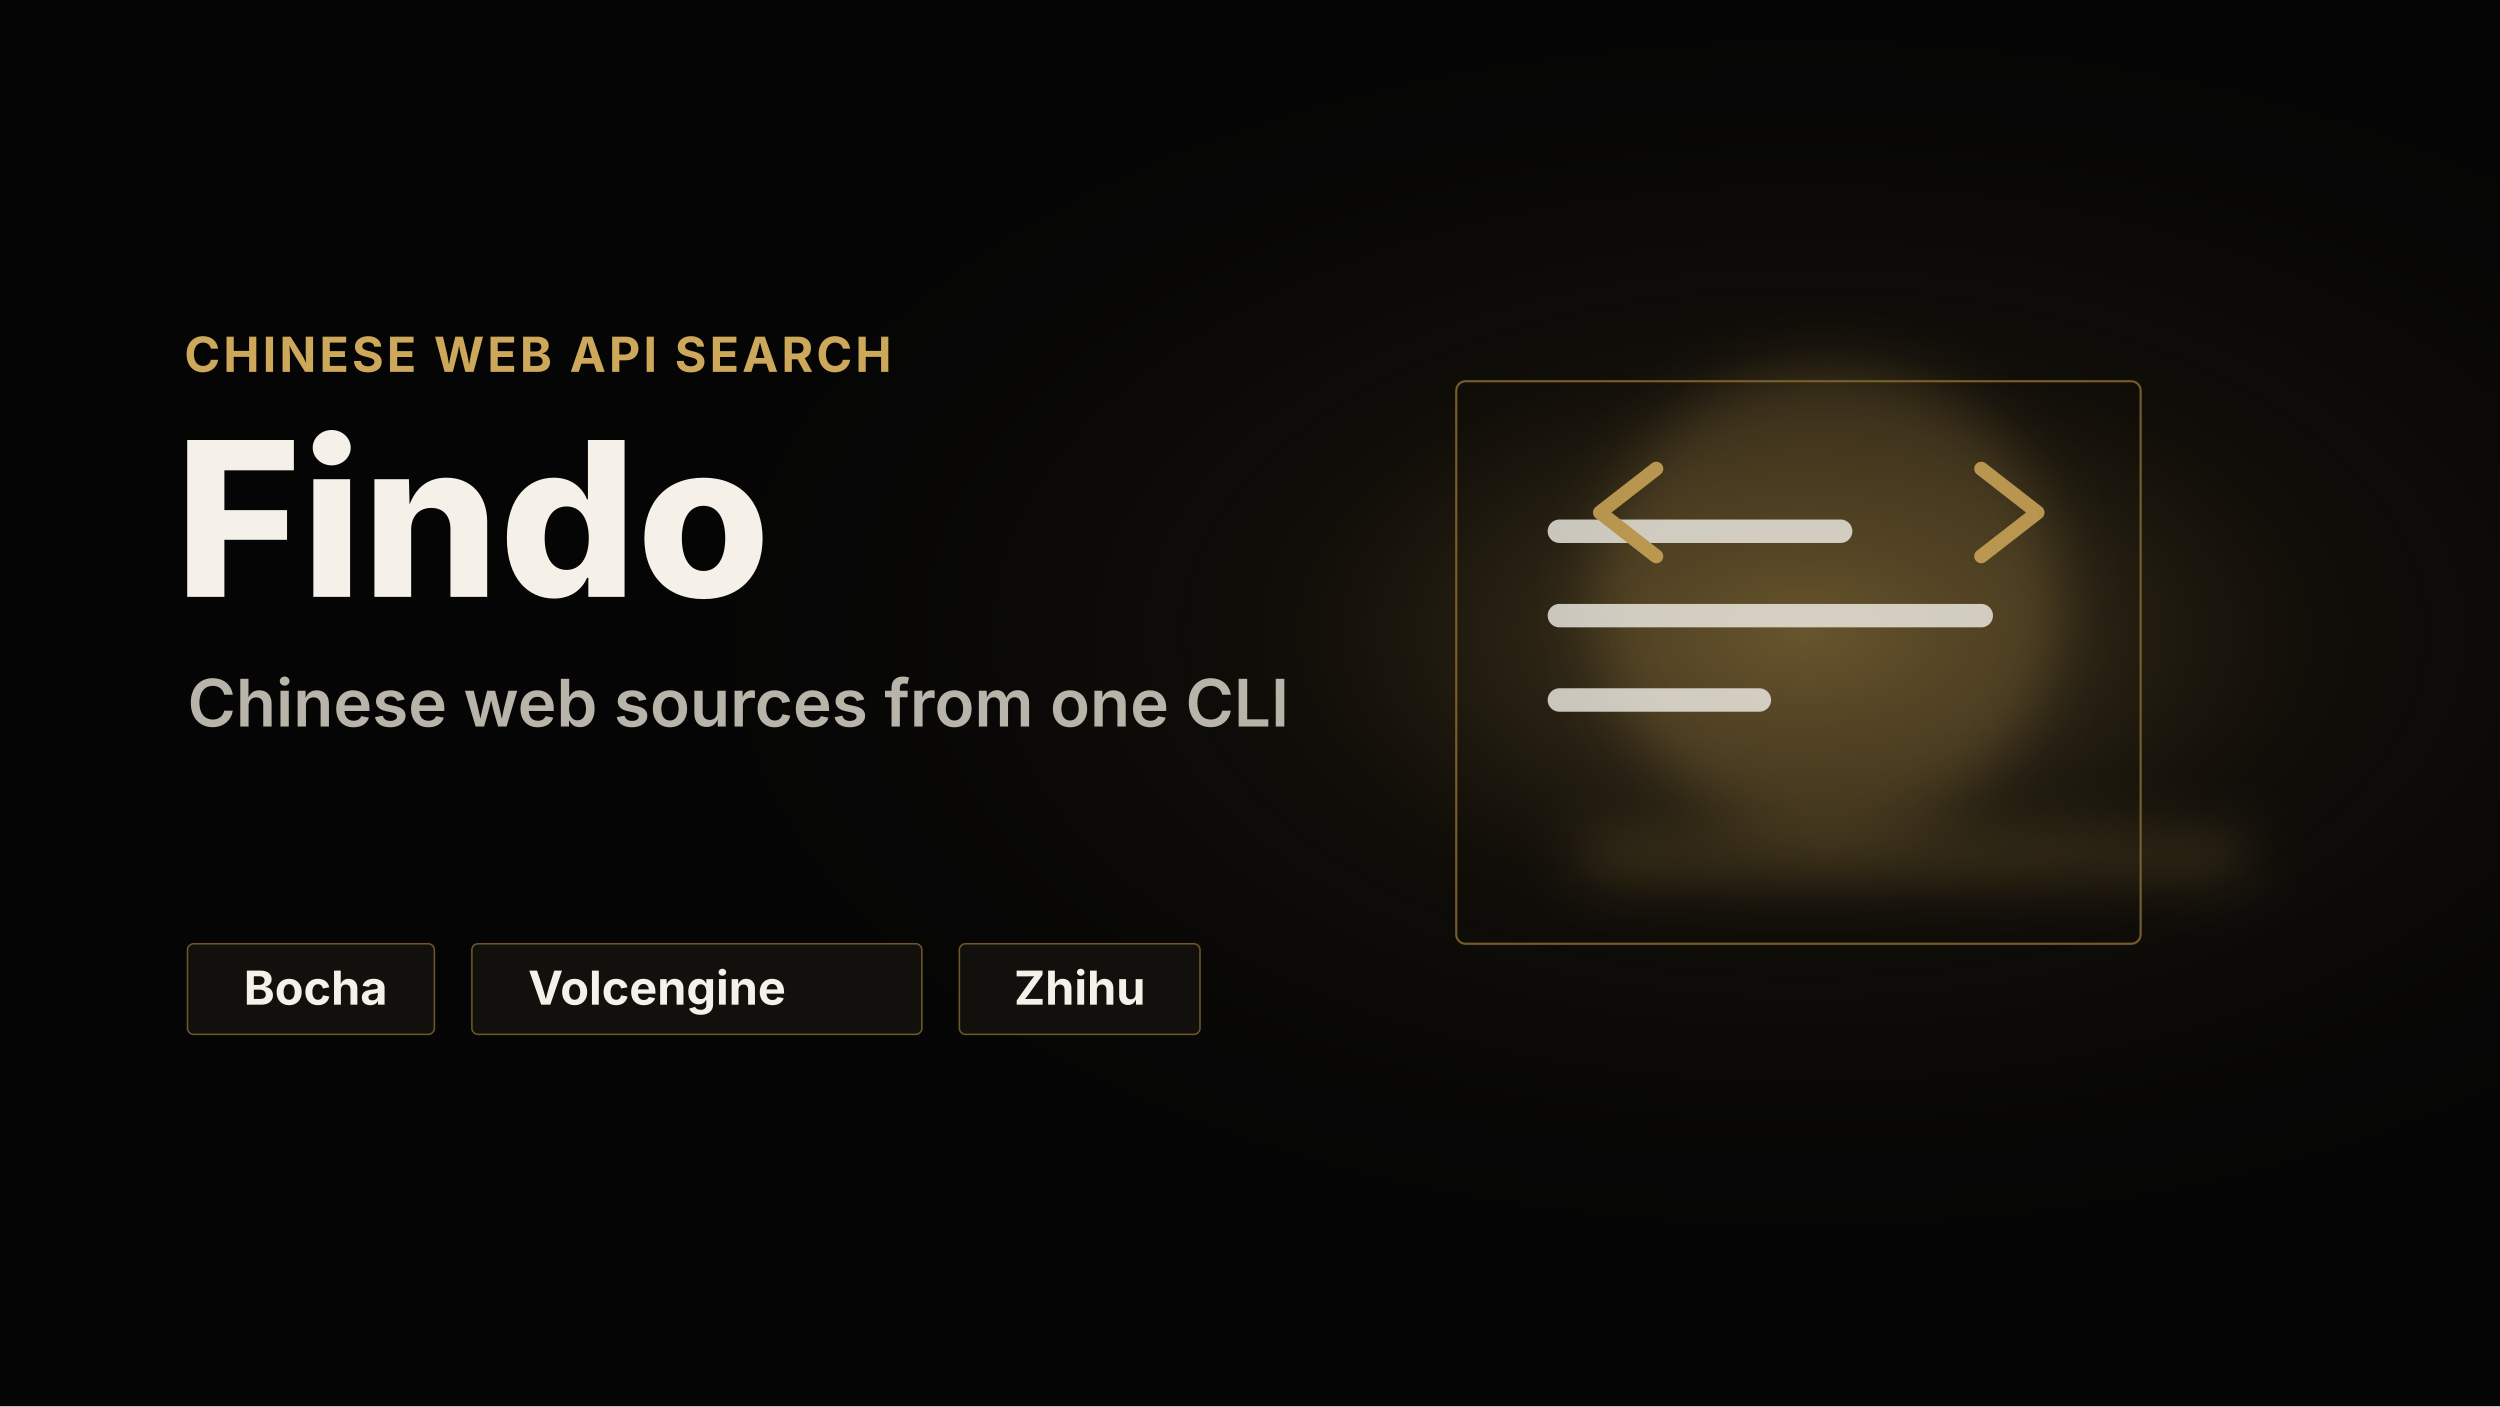
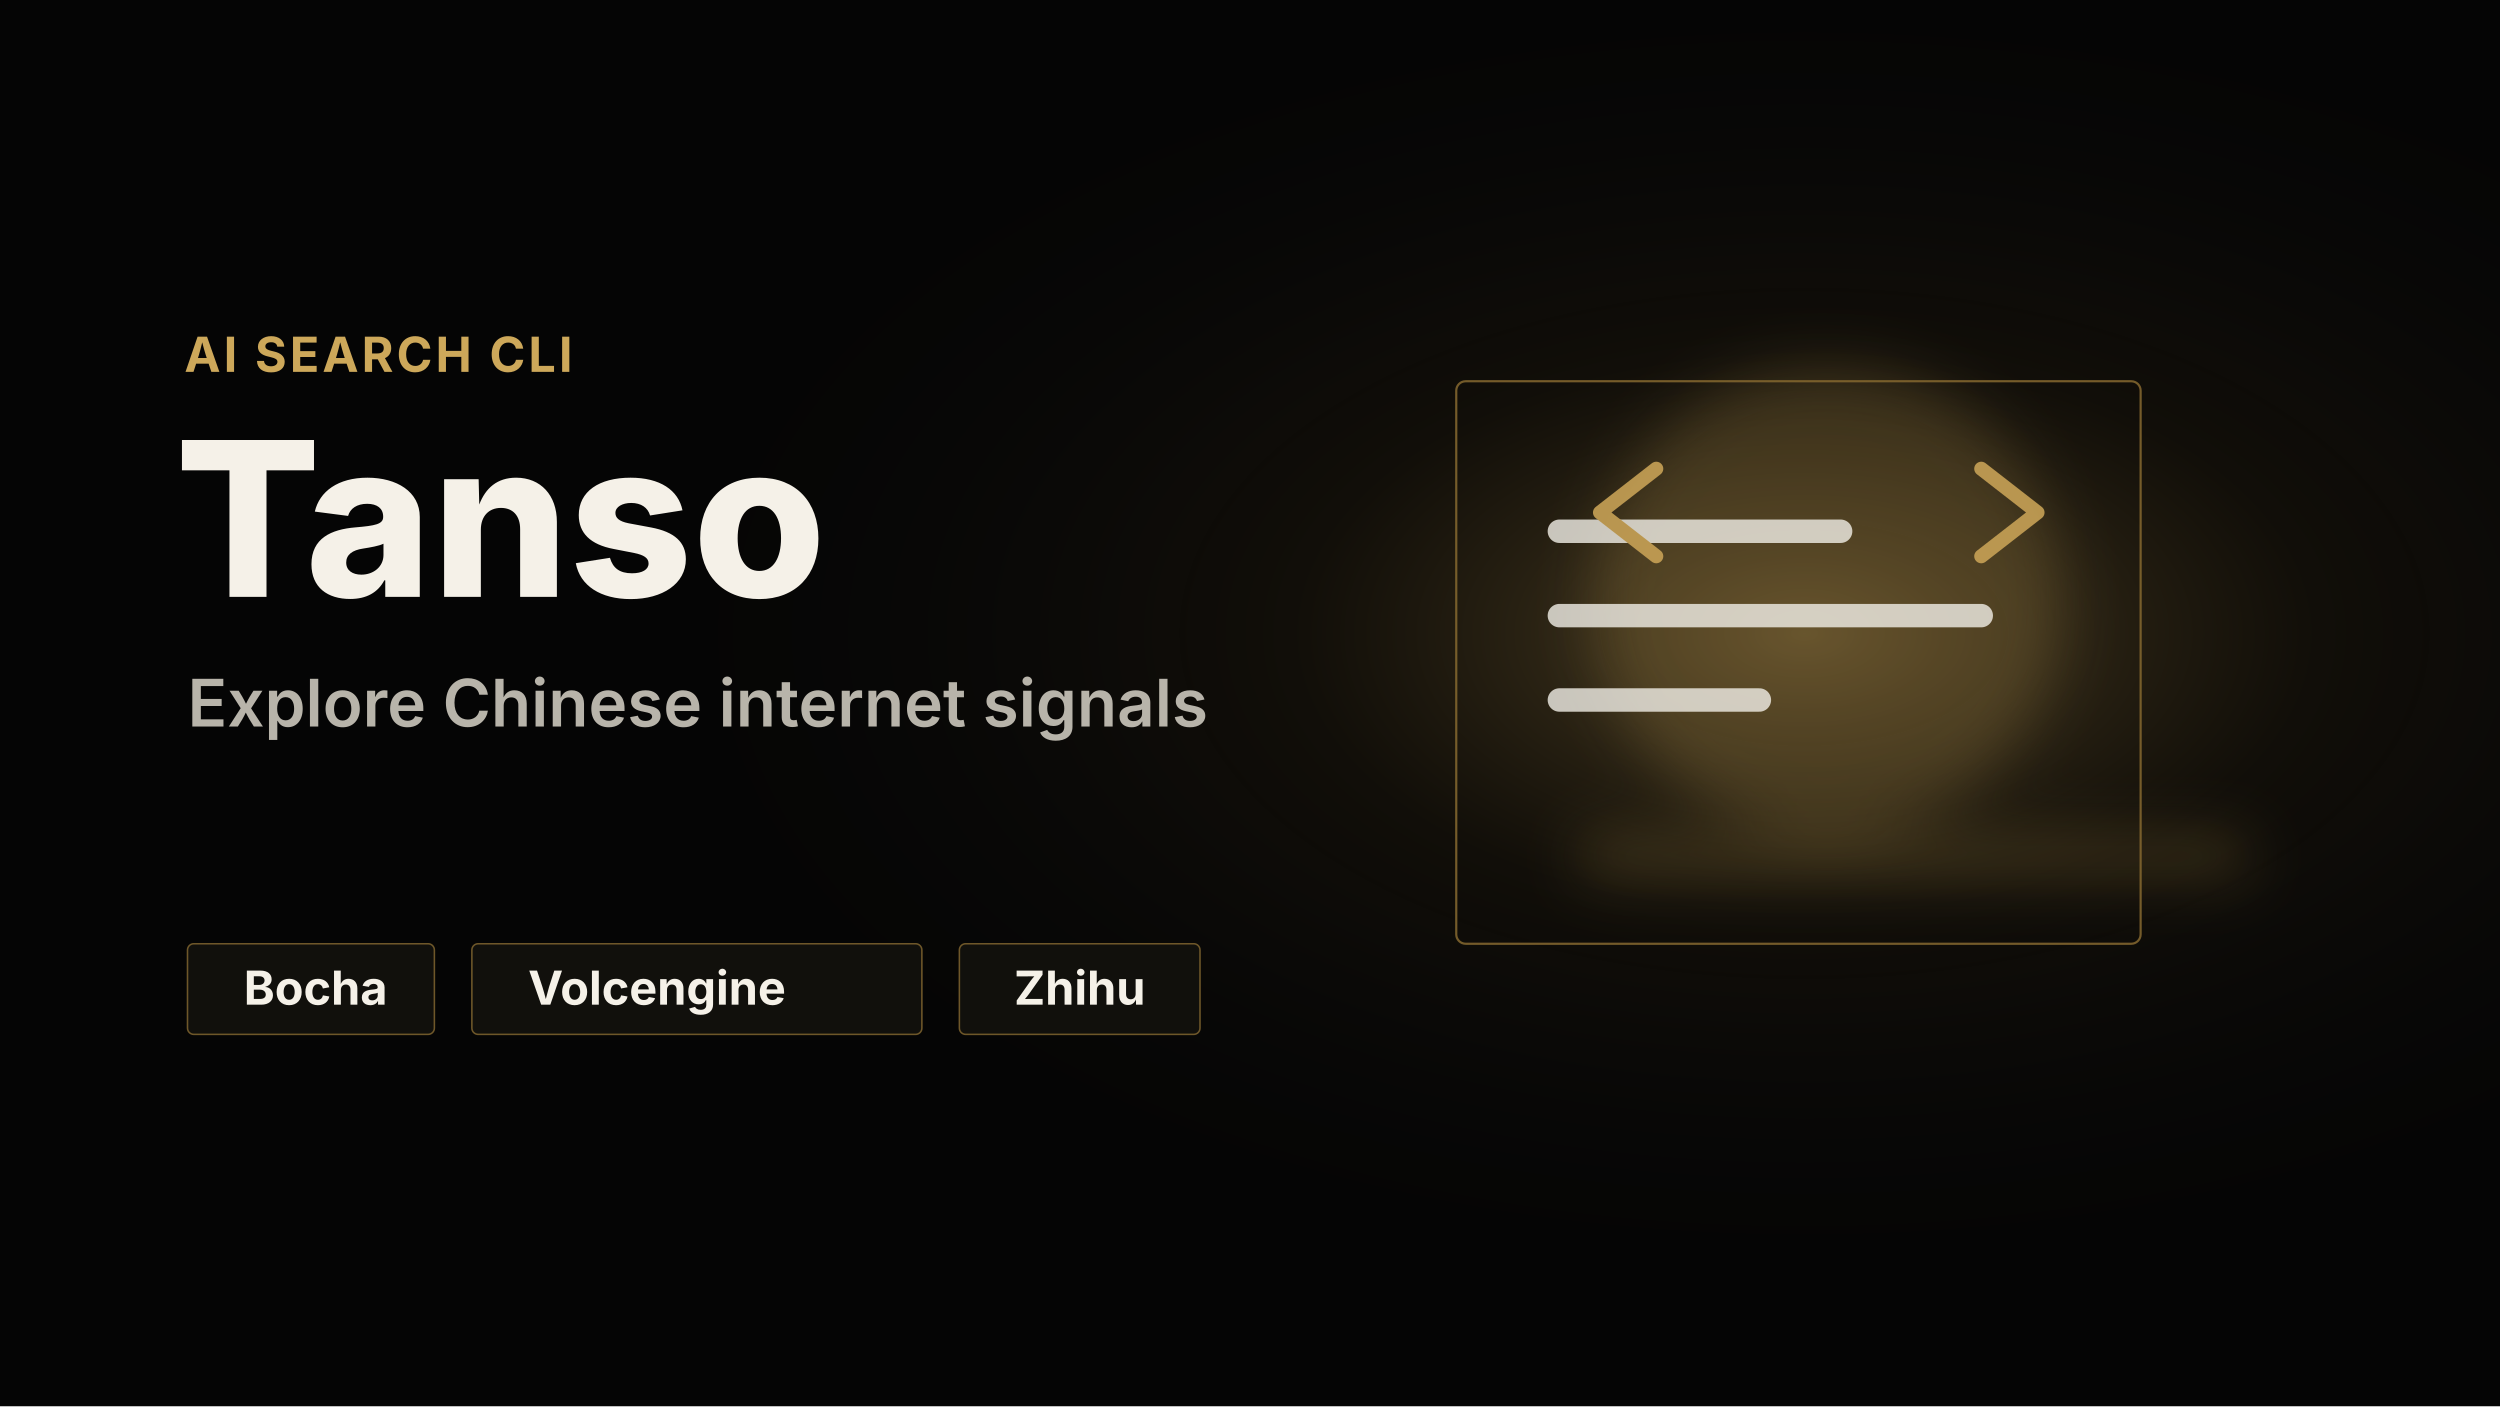
<svg xmlns="http://www.w3.org/2000/svg" width="1600" height="900" viewBox="0 0 1600 900">
  <defs>
    <radialGradient id="glow" cx="72%" cy="45%" r="48%">
      <stop offset="0%" stop-color="#b99750" stop-opacity="0.42" />
      <stop offset="42%" stop-color="#6f5728" stop-opacity="0.12" />
      <stop offset="100%" stop-color="#050505" stop-opacity="0" />
    </radialGradient>
    <linearGradient id="gold" x1="0%" y1="0%" x2="100%" y2="0%">
      <stop offset="0%" stop-color="#f5d67a" />
      <stop offset="100%" stop-color="#9d7a33" />
    </linearGradient>
    <filter id="soft" x="-20%" y="-20%" width="140%" height="140%">
      <feGaussianBlur stdDeviation="18" />
    </filter>
  </defs>
  <rect width="1600" height="900" fill="#050505" />
  <rect width="1600" height="900" fill="url(#glow)" />
  <g opacity="0.22" filter="url(#soft)">
    <circle cx="1170" cy="384" r="150" fill="#b99750" />
    <rect x="1010" y="535" width="430" height="26" rx="13" fill="#d4ad57" />
  </g>
  <g opacity="0.9">
    <rect x="932" y="244" width="438" height="360" rx="6" fill="none" stroke="#80642d" stroke-width="1.4" />
    <path d="M998 340h180M998 394h270M998 448h128" stroke="#f3f0e8" stroke-width="15" stroke-linecap="round" opacity="0.88" />
    <path d="M998 512h320" stroke="url(#gold)" stroke-width="10" stroke-linecap="round" />
    <path d="M1060 300l-36 28 36 28M1268 300l36 28-36 28" fill="none" stroke="#c7a155" stroke-width="9" stroke-linecap="round" stroke-linejoin="round" />
  </g>
-   <text x="118" y="238" fill="#cda85a" font-family="Inter, Arial, sans-serif" font-size="31" font-weight="700" letter-spacing="2">CHINESE WEB API SEARCH</text>
-   <text x="112" y="382" fill="#f5f1e8" font-family="Inter, Arial, sans-serif" font-size="138" font-weight="800">Findo</text>
-   <text x="120" y="465" fill="#b8b4aa" font-family="Inter, Arial, sans-serif" font-size="42" font-weight="600">Chinese web sources from one CLI</text>
+   <text x="118" y="238" fill="#cda85a" font-family="Inter, Arial, sans-serif" font-size="31" font-weight="700" letter-spacing="2">AI SEARCH CLI</text>
+   <text x="112" y="382" fill="#f5f1e8" font-family="Inter, Arial, sans-serif" font-size="138" font-weight="800">Tanso</text>
+   <text x="120" y="465" fill="#b8b4aa" font-family="Inter, Arial, sans-serif" font-size="42" font-weight="600">Explore Chinese internet signals</text>
  <line x1="120" y1="538" x2="242" y2="538" stroke="url(#gold)" stroke-width="6" stroke-linecap="round" />
  <g font-family="Inter, Arial, sans-serif" font-size="30" font-weight="700">
    <rect x="120" y="604" width="158" height="58" rx="4" fill="#11100c" stroke="#6e5729" />
    <text x="156" y="643" fill="#f5f1e8">Bocha</text>
    <rect x="302" y="604" width="288" height="58" rx="4" fill="#11100c" stroke="#6e5729" />
    <text x="338" y="643" fill="#f5f1e8">Volcengine</text>
    <rect x="614" y="604" width="154" height="58" rx="4" fill="#11100c" stroke="#6e5729" />
    <text x="649" y="643" fill="#f5f1e8">Zhihu</text>
  </g>
</svg>
